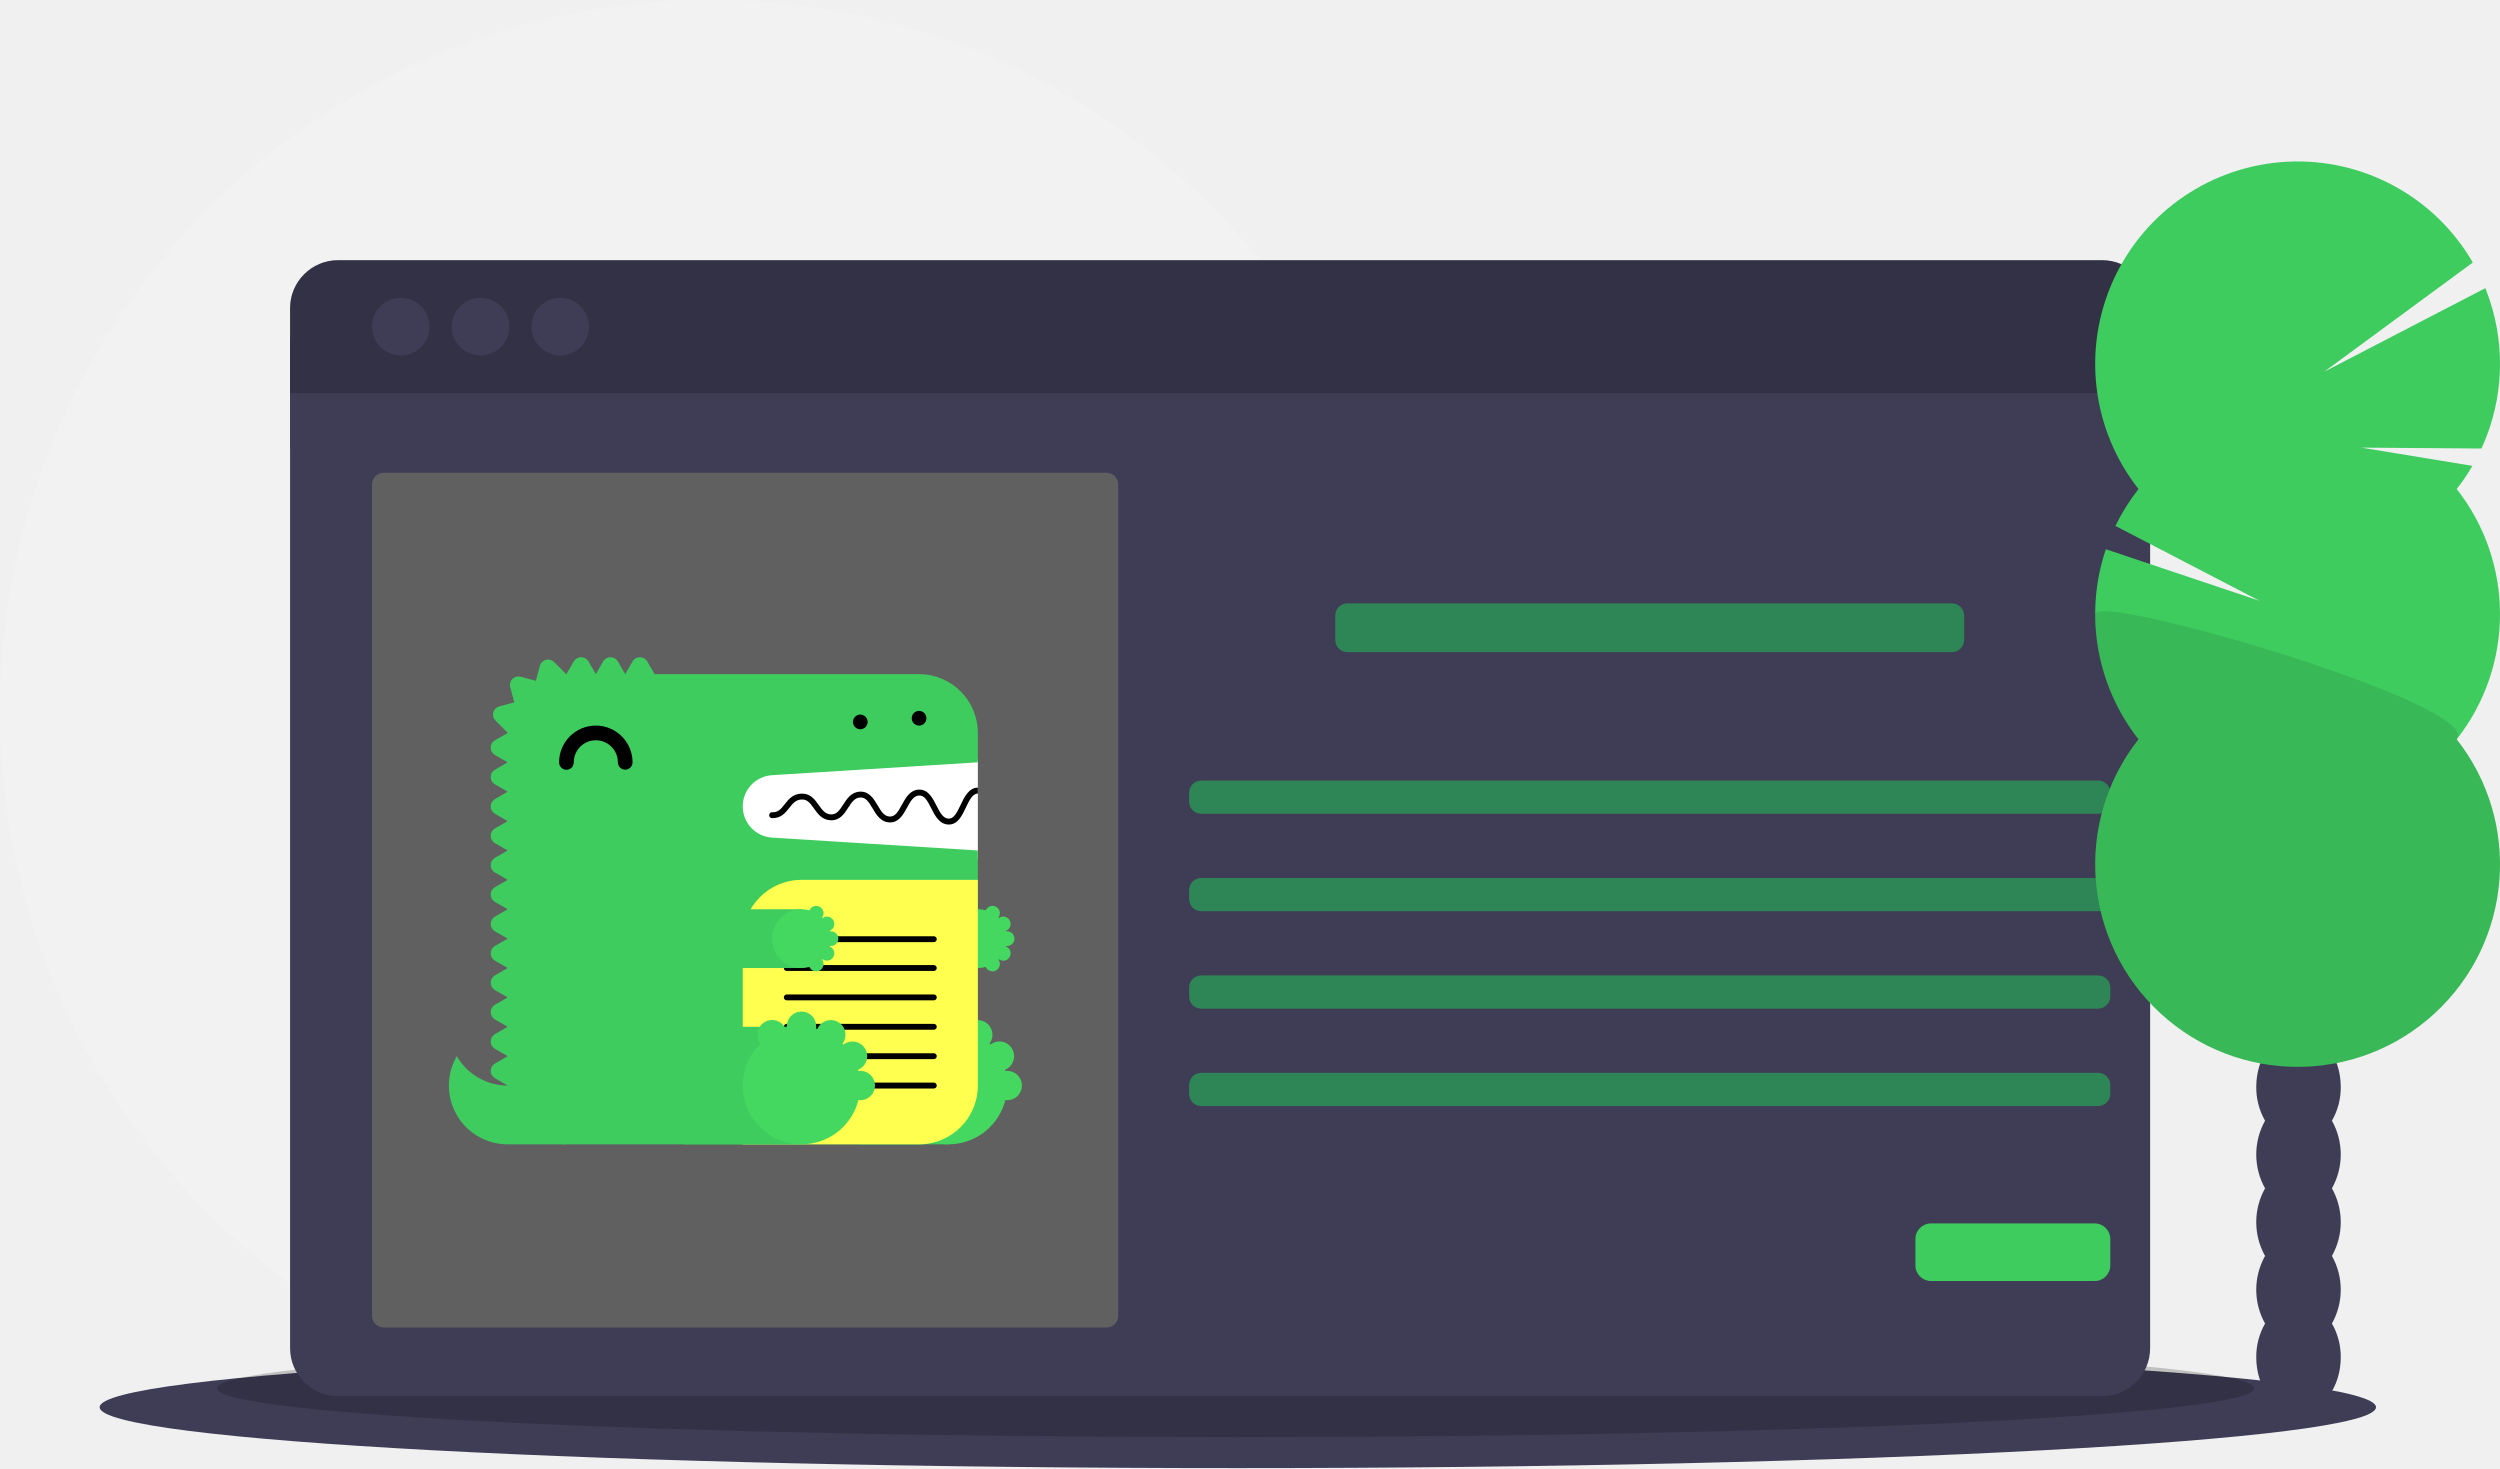
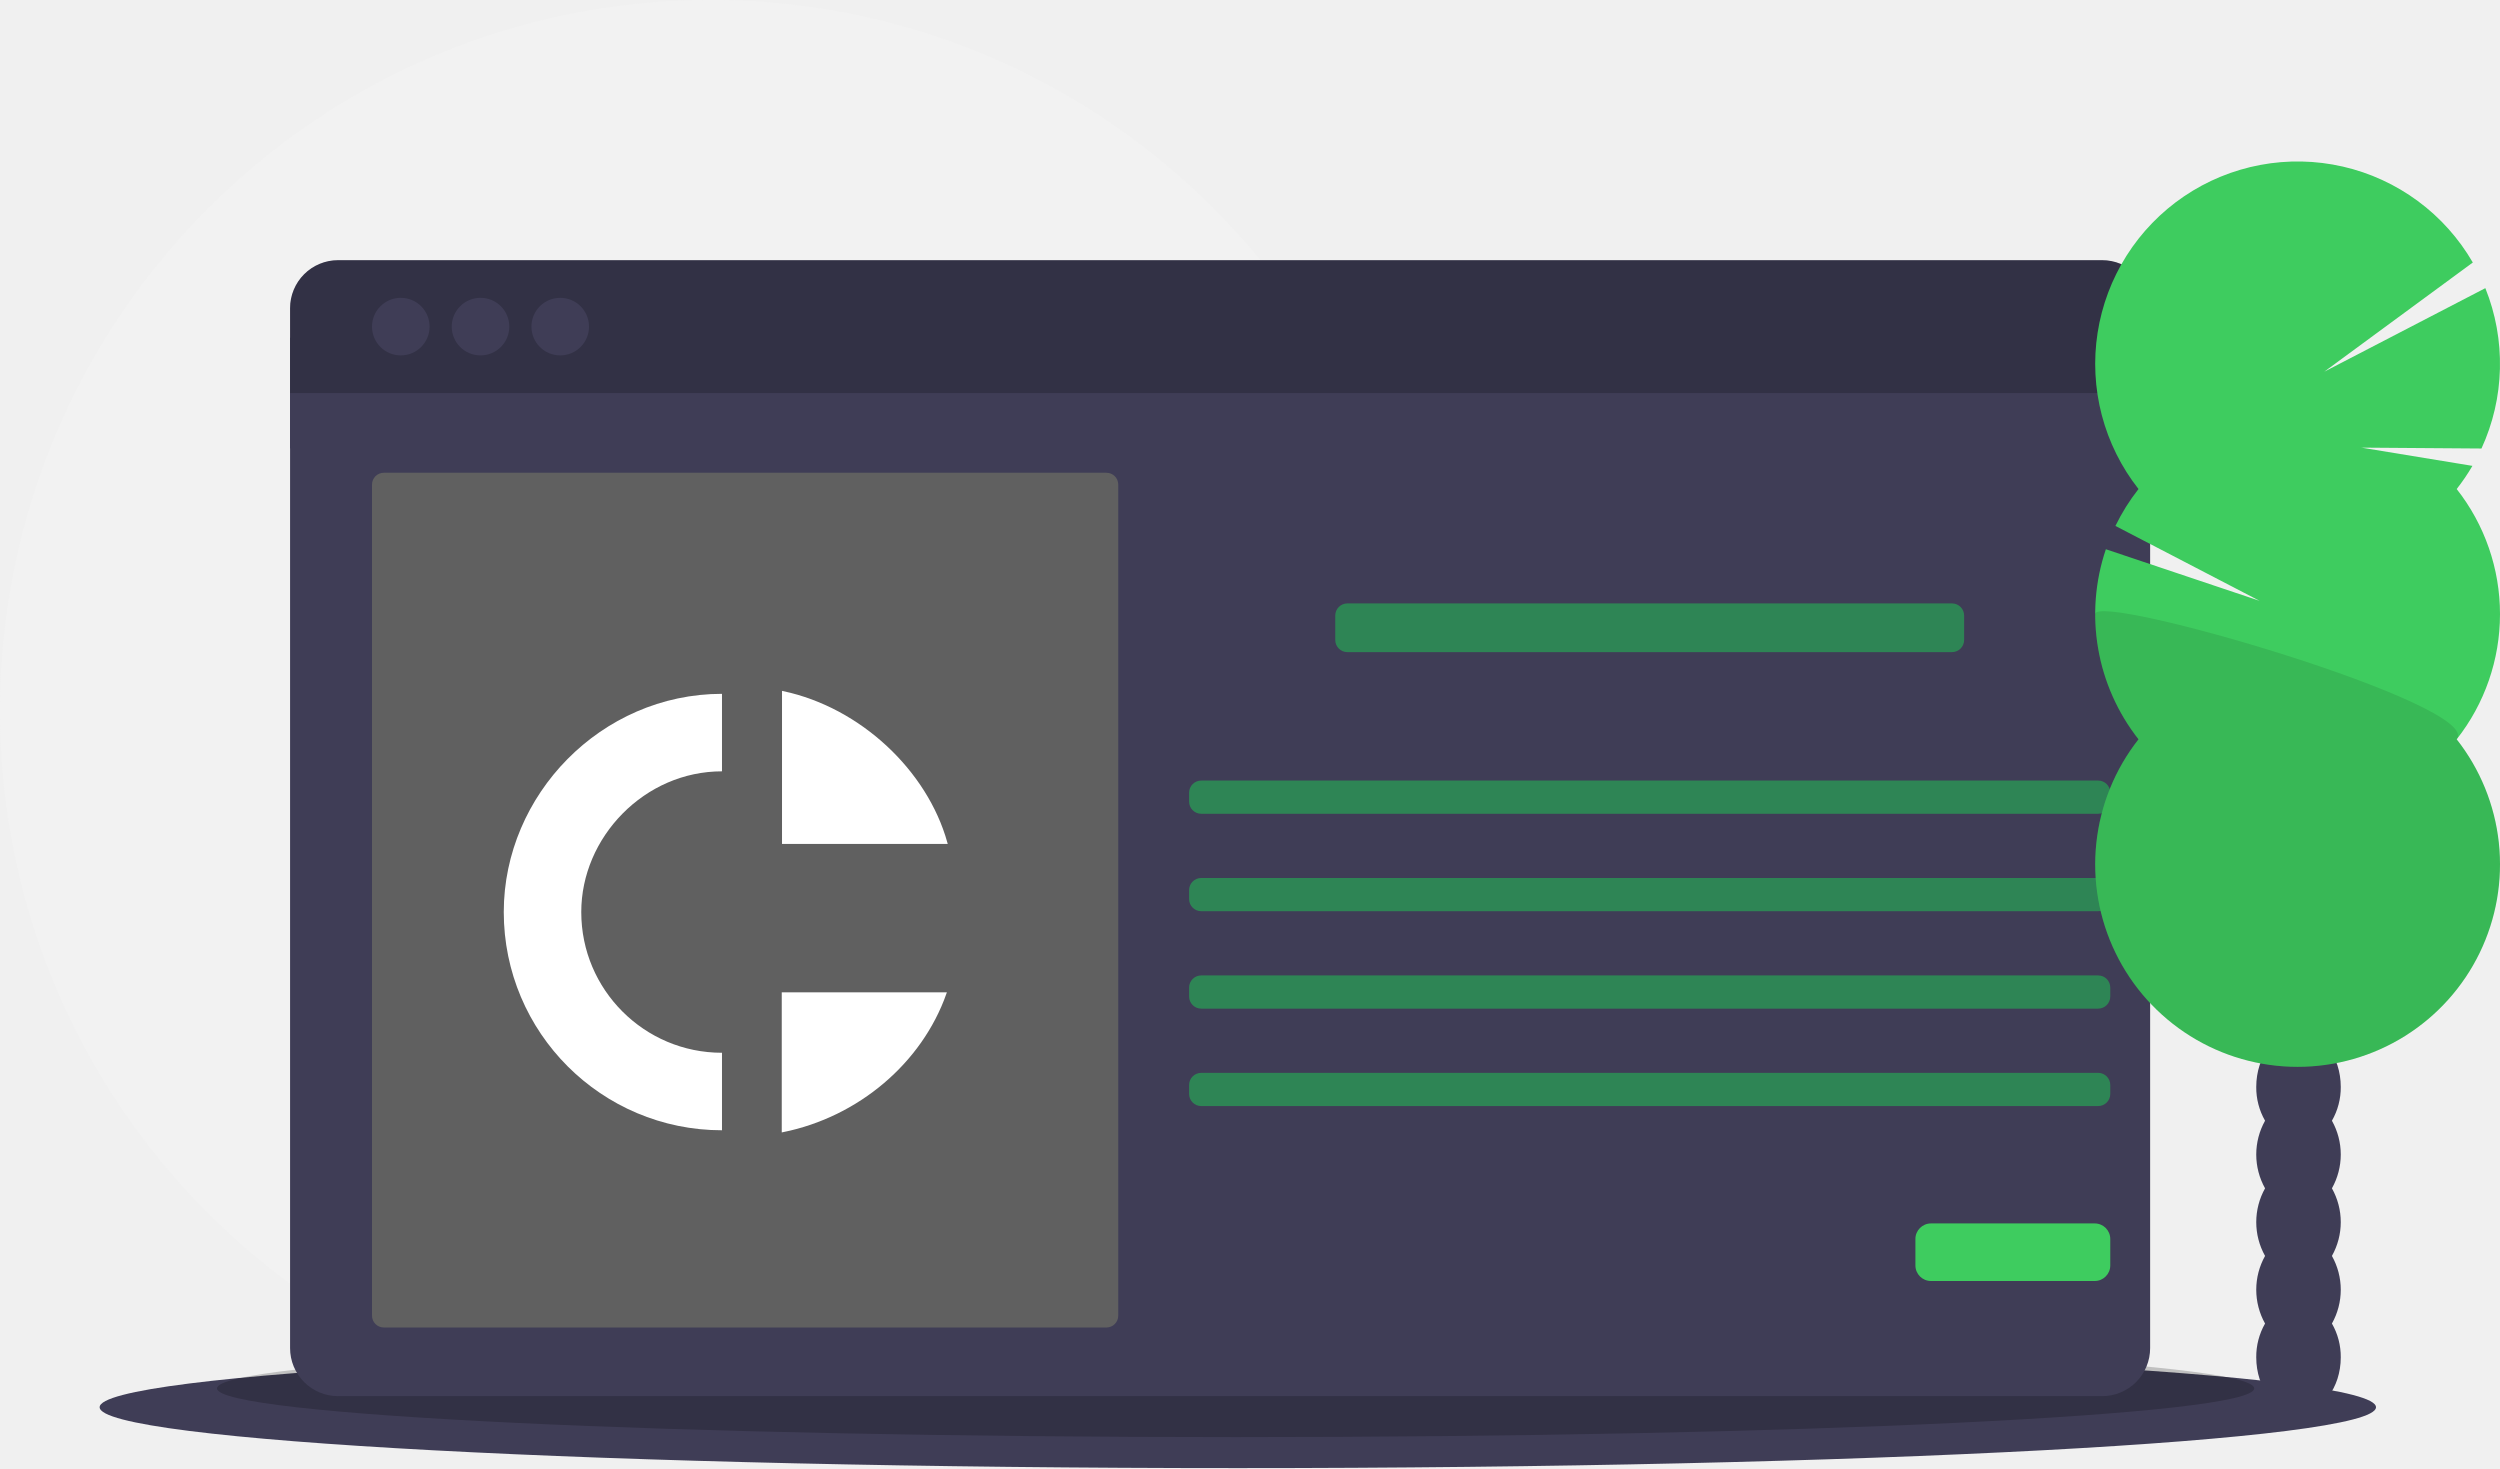
- <svg xmlns="http://www.w3.org/2000/svg" width="1129" height="663" viewBox="0 0 1129 663">
-   <circle cx="321" cy="321" r="321" fill="#f2f2f2" />
-   <ellipse cx="559" cy="635.5" rx="514" ry="27.5" fill="#3f3d56" />
-   <ellipse cx="558" cy="627" rx="460" ry="22" opacity="0.2" />
-   <rect x="131" y="152.5" width="840" height="50" fill="#3f3d56" />
-   <path d="M166.5,727.33A21.67,21.67,0,0,0,188.17,749H984.83A21.67,21.67,0,0,0,1006.5,727.33V296h-840Z" transform="translate(-35.5 -118.5)" fill="#3f3d56" />
-   <path d="M984.83,236H188.17A21.67,21.67,0,0,0,166.5,257.67V296h840V257.67A21.67,21.67,0,0,0,984.83,236Z" transform="translate(-35.5 -118.5)" fill="#3f3d56" />
-   <path d="M984.83,236H188.17A21.67,21.67,0,0,0,166.5,257.67V296h840V257.67A21.67,21.67,0,0,0,984.83,236Z" transform="translate(-35.5 -118.5)" opacity="0.2" />
-   <circle cx="181" cy="147.5" r="13" fill="#3f3d56" />
-   <circle cx="217" cy="147.5" r="13" fill="#3f3d56" />
-   <circle cx="253" cy="147.5" r="13" fill="#3f3d56" />
-   <rect x="168" y="213.5" width="337" height="386" rx="5.335" fill="#606060" />
-   <rect x="603" y="272.5" width="284" height="22" rx="5.476" fill="#2e8555" />
-   <rect x="537" y="352.5" width="416" height="15" rx="5.476" fill="#2e8555" />
-   <rect x="537" y="396.5" width="416" height="15" rx="5.476" fill="#2e8555" />
-   <rect x="537" y="440.5" width="416" height="15" rx="5.476" fill="#2e8555" />
-   <rect x="537" y="484.5" width="416" height="15" rx="5.476" fill="#2e8555" />
-   <rect x="865" y="552.5" width="88" height="26" rx="7.028" fill="#3ecc5f" />
-   <path d="M1088.603,624.616a30.114,30.114,0,0,0,3.983-15.266c0-13.797-8.544-24.981-19.083-24.981s-19.083,11.184-19.083,24.981a30.114,30.114,0,0,0,3.983,15.266,31.248,31.248,0,0,0,0,30.532,31.248,31.248,0,0,0,0,30.532,31.248,31.248,0,0,0,0,30.532,30.114,30.114,0,0,0-3.983,15.266c0,13.797,8.544,24.981,19.083,24.981s19.083-11.184,19.083-24.981a30.114,30.114,0,0,0-3.983-15.266,31.248,31.248,0,0,0,0-30.532,31.248,31.248,0,0,0,0-30.532,31.248,31.248,0,0,0,0-30.532Z" transform="translate(-35.5 -118.5)" fill="#3f3d56" />
-   <ellipse cx="1038.003" cy="460.318" rx="19.083" ry="24.981" fill="#3f3d56" />
-   <ellipse cx="1038.003" cy="429.786" rx="19.083" ry="24.981" fill="#3f3d56" />
-   <path d="M1144.939,339.345a91.611,91.611,0,0,0,7.107-10.461l-50.141-8.235,54.229.403a91.566,91.566,0,0,0,1.746-72.426l-72.754,37.741,67.097-49.321a91.413,91.413,0,1,0-150.971,102.298,91.458,91.458,0,0,0-10.425,16.669l65.087,33.814-69.4-23.292a91.46,91.46,0,0,0,14.738,85.837,91.406,91.406,0,1,0,143.689,0,91.418,91.418,0,0,0,0-113.029Z" transform="translate(-35.5 -118.5)" fill="#3ecc5f" fill-rule="evenodd" />
-   <path d="M981.688,395.859a91.013,91.013,0,0,0,19.561,56.514,91.406,91.406,0,1,0,143.689,0C1157.19,436.821,981.688,385.6,981.688,395.859Z" transform="translate(-35.5 -118.5)" opacity="0.1" />
-   <path d="M365.62,461.436H477.094v45.12H365.62Z" transform="translate(-35.5 -118.5)" fill="#fff" fill-rule="evenodd" />
-   <path d="M264.763,608.741a26.509,26.509,0,0,1-22.962-13.271,26.51,26.51,0,0,0,22.962,39.812H291.304V608.741Z" transform="translate(-35.5 -118.5)" fill="#3ecc5f" fill-rule="evenodd" />
-   <path d="M384.172,468.571l92.922-5.807V449.493a26.541,26.541,0,0,0-26.541-26.541H331.116l-3.318-5.746a3.83,3.83,0,0,0-6.635,0l-3.318,5.746-3.318-5.746a3.83,3.83,0,0,0-6.635,0l-3.318,5.746L301.257,417.205a3.83,3.83,0,0,0-6.635,0L291.304,422.951c-.029,0-.056.004-.086.004l-5.497-5.495a3.829,3.829,0,0,0-6.407,1.717l-1.817,6.773L270.607,424.103a3.83,3.83,0,0,0-4.691,4.693l1.845,6.891-6.771,1.814a3.832,3.832,0,0,0-1.72,6.41l5.497,5.497c0,.028-.004.056-.004.085l-5.746,3.318a3.83,3.83,0,0,0,0,6.635l5.746,3.318L259.016,466.081a3.83,3.83,0,0,0,0,6.635l5.746,3.318-5.746,3.318a3.83,3.83,0,0,0,0,6.635l5.746,3.318-5.746,3.318a3.83,3.83,0,0,0,0,6.635l5.746,3.318-5.746,3.318a3.83,3.83,0,0,0,0,6.635l5.746,3.318-5.746,3.318a3.83,3.83,0,0,0,0,6.635l5.746,3.318-5.746,3.318a3.83,3.83,0,0,0,0,6.635l5.746,3.318-5.746,3.318a3.83,3.83,0,0,0,0,6.635l5.746,3.318L259.016,558.976a3.83,3.83,0,0,0,0,6.635l5.746,3.318-5.746,3.318a3.83,3.83,0,0,0,0,6.635l5.746,3.318-5.746,3.318a3.83,3.83,0,0,0,0,6.635l5.746,3.318-5.746,3.318a3.83,3.83,0,0,0,0,6.635l5.746,3.318A26.541,26.541,0,0,0,291.304,635.283H450.553A26.541,26.541,0,0,0,477.094,608.741V502.575l-92.922-5.807a14.126,14.126,0,0,1,0-28.198" transform="translate(-35.5 -118.5)" fill="#3ecc5f" fill-rule="evenodd" />
-   <path d="M424.011,635.283h39.812V582.2H424.011Z" transform="translate(-35.5 -118.5)" fill="#3ecc5f" fill-rule="evenodd" />
-   <path d="M490.365,602.106a6.602,6.602,0,0,0-.848.085c-.05-.199-.098-.399-.154-.599A6.627,6.627,0,1,0,482.806,590.21q-.22-.225-.445-.446a6.624,6.624,0,1,0-11.397-6.564c-.196-.056-.394-.102-.591-.153a6.64,6.64,0,1,0-13.101,0c-.196.05-.394.097-.591.153a6.628,6.628,0,1,0-11.397,6.564,26.528,26.528,0,1,0,44.231,25.528,6.621,6.621,0,1,0,.848-13.186" transform="translate(-35.5 -118.5)" fill="#44d860" fill-rule="evenodd" />
-   <path d="M437.282,555.658H477.094V529.117H437.282Z" transform="translate(-35.5 -118.5)" fill="#3ecc5f" fill-rule="evenodd" />
-   <path d="M490.365,545.705a3.318,3.318,0,0,0,0-6.635,3.411,3.411,0,0,0-.423.042c-.027-.1-.049-.199-.077-.299a3.319,3.319,0,0,0-1.278-6.379,3.282,3.282,0,0,0-2.001.687q-.109-.113-.223-.223a3.282,3.282,0,0,0,.671-1.983,3.318,3.318,0,0,0-6.37-1.299,13.271,13.271,0,1,0,0,25.541,3.318,3.318,0,0,0,6.37-1.299,3.282,3.282,0,0,0-.671-1.983q.113-.109.223-.223a3.282,3.282,0,0,0,2.001.687,3.318,3.318,0,0,0,1.278-6.379c.028-.098.05-.199.077-.299a3.413,3.413,0,0,0,.423.042" transform="translate(-35.5 -118.5)" fill="#44d860" fill-rule="evenodd" />
-   <path d="M317.845,466.081a3.318,3.318,0,0,1-3.318-3.318,9.953,9.953,0,1,0-19.906,0,3.318,3.318,0,1,1-6.635,0,16.588,16.588,0,1,1,33.177,0,3.318,3.318,0,0,1-3.318,3.318" transform="translate(-35.5 -118.5)" fill-rule="evenodd" />
-   <path d="M370.928,635.283h79.624A26.541,26.541,0,0,0,477.094,608.741v-92.895H397.47a26.541,26.541,0,0,0-26.541,26.541Z" transform="translate(-35.5 -118.5)" fill="#ffff50" fill-rule="evenodd" />
-   <path d="M457.214,556.985H390.808a1.327,1.327,0,0,1,0-2.654h66.407a1.327,1.327,0,0,1,0,2.654m0,26.541H390.808a1.327,1.327,0,1,1,0-2.654h66.407a1.327,1.327,0,0,1,0,2.654m0,26.541H390.808a1.327,1.327,0,1,1,0-2.654h66.407a1.327,1.327,0,0,1,0,2.654m0-66.107H390.808a1.327,1.327,0,0,1,0-2.654h66.407a1.327,1.327,0,0,1,0,2.654m0,26.295H390.808a1.327,1.327,0,0,1,0-2.654h66.407a1.327,1.327,0,0,1,0,2.654m0,26.541H390.808a1.327,1.327,0,0,1,0-2.654h66.407a1.327,1.327,0,0,1,0,2.654M477.094,474.191c-.016,0-.029-.008-.045-.007-4.101.139-6.041,4.241-7.753,7.86-1.786,3.782-3.168,6.241-5.432,6.167-2.507-.09-3.94-2.922-5.458-5.919-1.744-3.442-3.734-7.347-7.913-7.201-4.042.138-5.989,3.708-7.706,6.857-1.827,3.355-3.071,5.395-5.469,5.3-2.557-.093-3.916-2.395-5.489-5.06-1.753-2.967-3.78-6.304-7.878-6.189-3.973.137-5.925,3.165-7.648,5.839-1.822,2.827-3.099,4.549-5.527,4.447-2.618-.093-3.971-2.004-5.535-4.216-1.757-2.486-3.737-5.299-7.823-5.162-3.886.133-5.838,2.614-7.559,4.801-1.635,2.076-2.912,3.718-5.612,3.615a1.328,1.328,0,1,0-.096,2.654c4.004.134,6.032-2.389,7.793-4.628,1.562-1.985,2.91-3.699,5.564-3.789,2.556-.109,3.754,1.48,5.567,4.041,1.721,2.434,3.675,5.194,7.605,5.336,4.118.138,6.099-2.939,7.854-5.663,1.569-2.434,2.922-4.535,5.507-4.624,2.379-.089,3.675,1.792,5.501,4.885,1.721,2.916,3.671,6.219,7.68,6.365,4.147.143,6.15-3.477,7.895-6.682,1.512-2.771,2.938-5.388,5.466-5.476,2.379-.056,3.62,2.117,5.456,5.746,1.715,3.388,3.659,7.226,7.73,7.373l.224.004c4.066,0,5.996-4.081,7.704-7.689,1.512-3.198,2.942-6.211,5.397-6.334Z" transform="translate(-35.5 -118.5)" fill-rule="evenodd" />
-   <path d="M344.387,635.283h53.083V582.2H344.387Z" transform="translate(-35.5 -118.5)" fill="#3ecc5f" fill-rule="evenodd" />
-   <path d="M424.011,602.106a6.602,6.602,0,0,0-.848.085c-.05-.199-.098-.399-.154-.599A6.627,6.627,0,1,0,416.452,590.21q-.22-.225-.445-.446a6.624,6.624,0,1,0-11.397-6.564c-.196-.056-.394-.102-.591-.153a6.64,6.64,0,1,0-13.101,0c-.196.05-.394.097-.591.153a6.628,6.628,0,1,0-11.397,6.564,26.528,26.528,0,1,0,44.231,25.528,6.621,6.621,0,1,0,.848-13.186" transform="translate(-35.5 -118.5)" fill="#44d860" fill-rule="evenodd" />
-   <path d="M344.387,555.658h53.083V529.117H344.387Z" transform="translate(-35.5 -118.5)" fill="#3ecc5f" fill-rule="evenodd" />
-   <path d="M410.74,545.705a3.318,3.318,0,1,0,0-6.635,3.411,3.411,0,0,0-.423.042c-.027-.1-.049-.199-.077-.299a3.319,3.319,0,0,0-1.278-6.379,3.282,3.282,0,0,0-2.001.687q-.109-.113-.223-.223a3.282,3.282,0,0,0,.671-1.983,3.318,3.318,0,0,0-6.37-1.299,13.271,13.271,0,1,0,0,25.541,3.318,3.318,0,0,0,6.37-1.299,3.282,3.282,0,0,0-.671-1.983q.113-.109.223-.223a3.282,3.282,0,0,0,2.001.687,3.318,3.318,0,0,0,1.278-6.379c.028-.098.05-.199.077-.299a3.413,3.413,0,0,0,.423.042" transform="translate(-35.5 -118.5)" fill="#44d860" fill-rule="evenodd" />
-   <path d="M424.011,447.834a3.603,3.603,0,0,1-.65-.066,3.344,3.344,0,0,1-.624-.186,3.447,3.447,0,0,1-.572-.305,5.027,5.027,0,0,1-.504-.411,3.887,3.887,0,0,1-.41-.504,3.275,3.275,0,0,1-.557-1.845,3.602,3.602,0,0,1,.066-.65,3.826,3.826,0,0,1,.184-.624,3.489,3.489,0,0,1,.307-.571,3.197,3.197,0,0,1,.914-.916,3.447,3.447,0,0,1,.572-.305,3.344,3.344,0,0,1,.624-.186,3.069,3.069,0,0,1,1.301,0,3.223,3.223,0,0,1,1.194.491,5.028,5.028,0,0,1,.504.411,4.88,4.88,0,0,1,.411.504,3.382,3.382,0,0,1,.305.571,3.478,3.478,0,0,1,.252,1.274A3.364,3.364,0,0,1,426.36,446.865a5.027,5.027,0,0,1-.504.411,3.306,3.306,0,0,1-1.845.557m26.541-1.659a3.388,3.388,0,0,1-2.35-.969,5.042,5.042,0,0,1-.41-.504,3.275,3.275,0,0,1-.557-1.845,3.387,3.387,0,0,1,.967-2.349,5.026,5.026,0,0,1,.504-.411,3.447,3.447,0,0,1,.572-.305,3.343,3.343,0,0,1,.624-.186,3.07,3.07,0,0,1,1.301,0,3.224,3.224,0,0,1,1.194.491,5.026,5.026,0,0,1,.504.411,3.388,3.388,0,0,1,.969,2.349,3.726,3.726,0,0,1-.066.65,3.374,3.374,0,0,1-.186.624,4.715,4.715,0,0,1-.305.571,4.88,4.88,0,0,1-.411.504,5.026,5.026,0,0,1-.504.411,3.305,3.305,0,0,1-1.845.557" transform="translate(-35.5 -118.5)" fill-rule="evenodd" />
+ <svg xmlns="http://www.w3.org/2000/svg" width="1129" height="663" viewBox="0 0 1129 663" fill="none">
+   <g clip-path="url(#clip0_1409_315)">
+     <path d="M321 642C498.283 642 642 498.283 642 321C642 143.717 498.283 0 321 0C143.717 0 0 143.717 0 321C0 498.283 143.717 642 321 642Z" fill="#F2F2F2" />
+     <path d="M559 663C842.874 663 1073 650.688 1073 635.5C1073 620.312 842.874 608 559 608C275.126 608 45 620.312 45 635.5C45 650.688 275.126 663 559 663Z" fill="#3F3D56" />
+     <path opacity="0.2" d="M558 649C812.051 649 1018 639.15 1018 627C1018 614.85 812.051 605 558 605C303.949 605 98 614.85 98 627C98 639.15 303.949 649 558 649Z" fill="black" />
+     <path d="M971 152.5H131V202.5H971V152.5Z" fill="#3F3D56" />
+     <path d="M131 608.83C131 611.676 131.561 614.494 132.65 617.123C133.739 619.752 135.335 622.141 137.347 624.153C139.359 626.165 141.748 627.761 144.377 628.85C147.006 629.939 149.824 630.5 152.67 630.5H949.33C952.176 630.5 954.994 629.939 957.623 628.85C960.252 627.761 962.641 626.165 964.653 624.153C966.665 622.141 968.261 619.752 969.35 617.123C970.439 614.494 971 611.676 971 608.83V177.5H131V608.83Z" fill="#3F3D56" />
+     <path d="M949.33 117.5H152.67C149.824 117.5 147.006 118.061 144.377 119.15C141.748 120.239 139.359 121.835 137.347 123.847C135.335 125.859 133.739 128.248 132.65 130.877C131.561 133.506 131 136.324 131 139.17V177.5H971V139.17C971 136.324 970.439 133.506 969.35 130.877C968.261 128.248 966.665 125.859 964.653 123.847C962.641 121.835 960.252 120.239 957.623 119.15C954.994 118.061 952.176 117.5 949.33 117.5Z" fill="#3F3D56" />
+     <path opacity="0.2" d="M949.33 117.5H152.67C149.824 117.5 147.006 118.061 144.377 119.15C141.748 120.239 139.359 121.835 137.347 123.847C135.335 125.859 133.739 128.248 132.65 130.877C131.561 133.506 131 136.324 131 139.17V177.5H971V139.17C971 136.324 970.439 133.506 969.35 130.877C968.261 128.248 966.665 125.859 964.653 123.847C962.641 121.835 960.252 120.239 957.623 119.15C954.994 118.061 952.176 117.5 949.33 117.5Z" fill="black" />
+     <path d="M181 160.5C188.18 160.5 194 154.68 194 147.5C194 140.32 188.18 134.5 181 134.5C173.82 134.5 168 140.32 168 147.5C168 154.68 173.82 160.5 181 160.5Z" fill="#3F3D56" />
+     <path d="M217 160.5C224.18 160.5 230 154.68 230 147.5C230 140.32 224.18 134.5 217 134.5C209.82 134.5 204 140.32 204 147.5C204 154.68 209.82 160.5 217 160.5Z" fill="#3F3D56" />
+     <path d="M253 160.5C260.18 160.5 266 154.68 266 147.5C266 140.32 260.18 134.5 253 134.5C245.82 134.5 240 140.32 240 147.5C240 154.68 245.82 160.5 253 160.5Z" fill="#3F3D56" />
+     <path d="M499.665 213.5H173.335C170.389 213.5 168 215.889 168 218.835V594.165C168 597.111 170.389 599.5 173.335 599.5H499.665C502.611 599.5 505 597.111 505 594.165V218.835C505 215.889 502.611 213.5 499.665 213.5Z" fill="#606060" />
+     <path d="M881.524 272.5H608.476C605.452 272.5 603 274.952 603 277.976V289.024C603 292.048 605.452 294.5 608.476 294.5H881.524C884.548 294.5 887 292.048 887 289.024V277.976C887 274.952 884.548 272.5 881.524 272.5Z" fill="#2E8555" />
+     <path d="M947.524 352.5H542.476C539.452 352.5 537 354.952 537 357.976V362.024C537 365.048 539.452 367.5 542.476 367.5H947.524C950.548 367.5 953 365.048 953 362.024V357.976C953 354.952 950.548 352.5 947.524 352.5Z" fill="#2E8555" />
+     <path d="M947.524 396.5H542.476C539.452 396.5 537 398.952 537 401.976V406.024C537 409.048 539.452 411.5 542.476 411.5H947.524C950.548 411.5 953 409.048 953 406.024V401.976C953 398.952 950.548 396.5 947.524 396.5Z" fill="#2E8555" />
+     <path d="M947.524 440.5H542.476C539.452 440.5 537 442.952 537 445.976V450.024C537 453.048 539.452 455.5 542.476 455.5H947.524C950.548 455.5 953 453.048 953 450.024V445.976C953 442.952 950.548 440.5 947.524 440.5Z" fill="#2E8555" />
+     <path d="M947.524 484.5H542.476C539.452 484.5 537 486.952 537 489.976V494.024C537 497.048 539.452 499.5 542.476 499.5H947.524C950.548 499.5 953 497.048 953 494.024V489.976C953 486.952 950.548 484.5 947.524 484.5Z" fill="#2E8555" />
+     <path d="M945.972 552.5H872.028C868.146 552.5 865 555.646 865 559.528V571.472C865 575.354 868.146 578.5 872.028 578.5H945.972C949.854 578.5 953 575.354 953 571.472V559.528C953 555.646 949.854 552.5 945.972 552.5Z" fill="#3ECC5F" />
+     <path d="M1053.1 506.116C1055.76 501.472 1057.14 496.202 1057.09 490.85C1057.09 477.053 1048.54 465.869 1038 465.869C1027.46 465.869 1018.92 477.053 1018.92 490.85C1018.87 496.202 1020.24 501.472 1022.9 506.116C1020.29 510.78 1018.92 516.036 1018.92 521.382C1018.92 526.728 1020.29 531.984 1022.9 536.648C1020.29 541.312 1018.92 546.569 1018.92 551.914C1018.92 557.26 1020.29 562.516 1022.9 567.18C1020.29 571.844 1018.92 577.101 1018.92 582.446C1018.92 587.792 1020.29 593.048 1022.9 597.712C1020.24 602.356 1018.87 607.626 1018.92 612.978C1018.92 626.775 1027.46 637.959 1038 637.959C1048.54 637.959 1057.09 626.775 1057.09 612.978C1057.14 607.626 1055.76 602.356 1053.1 597.712C1055.71 593.048 1057.09 587.792 1057.09 582.446C1057.09 577.101 1055.71 571.844 1053.1 567.18C1055.71 562.516 1057.09 557.26 1057.09 551.914C1057.09 546.569 1055.71 541.312 1053.1 536.648C1055.71 531.984 1057.09 526.728 1057.09 521.382C1057.09 516.036 1055.71 510.78 1053.1 506.116Z" fill="#3F3D56" />
+     <path d="M1038 485.299C1048.54 485.299 1057.09 474.114 1057.09 460.318C1057.09 446.521 1048.54 435.337 1038 435.337C1027.46 435.337 1018.92 446.521 1018.92 460.318C1018.92 474.114 1027.46 485.299 1038 485.299Z" fill="#3F3D56" />
+     <path d="M1038 454.766C1048.54 454.766 1057.09 443.582 1057.09 429.785C1057.09 415.989 1048.54 404.805 1038 404.805C1027.46 404.805 1018.92 415.989 1018.92 429.785C1018.92 443.582 1027.46 454.766 1038 454.766Z" fill="#3F3D56" />
+     <path fill-rule="evenodd" clip-rule="evenodd" d="M1109.44 220.845C1112.05 217.526 1114.42 214.03 1116.55 210.384L1066.4 202.149L1120.63 202.552C1125.84 191.234 1128.67 178.972 1128.97 166.519C1129.27 154.066 1127.03 141.682 1122.38 130.126L1049.62 167.868L1116.72 118.547C1110.43 107.684 1101.98 98.232 1091.88 90.78C1081.78 83.328 1070.26 78.035 1058.03 75.231C1045.79 72.427 1033.11 72.172 1020.78 74.481C1008.44 76.791 996.713 81.617 986.323 88.657C975.933 95.697 967.105 104.801 960.387 115.402C953.669 126.003 949.206 137.873 947.276 150.274C945.346 162.675 945.99 175.341 949.169 187.482C952.347 199.623 957.991 210.98 965.75 220.845C961.686 226.01 958.191 231.599 955.325 237.514L1020.41 271.329L951.011 248.037C946.139 262.442 944.934 277.834 947.508 292.822C950.081 307.809 956.351 321.919 965.75 333.873C955.145 347.356 948.548 363.551 946.713 380.606C944.878 397.661 947.88 414.889 955.374 430.319C962.869 445.749 974.554 458.758 989.093 467.86C1003.63 476.962 1020.44 481.789 1037.59 481.789C1054.75 481.789 1071.56 476.962 1086.1 467.86C1100.63 458.758 1112.32 445.749 1119.81 430.319C1127.31 414.889 1130.31 397.661 1128.48 380.606C1126.64 363.551 1120.04 347.356 1109.44 333.873C1122.11 317.761 1129 297.857 1129 277.359C1129 256.861 1122.11 236.957 1109.44 220.845Z" fill="#3ECC5F" />
+     <path opacity="0.1" d="M946.189 277.359C946.157 297.863 953.05 317.776 965.75 333.873C955.145 347.356 948.548 363.551 946.713 380.606C944.878 397.661 947.88 414.889 955.374 430.319C962.869 445.749 974.554 458.758 989.093 467.86C1003.63 476.962 1020.44 481.789 1037.59 481.789C1054.75 481.789 1071.56 476.962 1086.1 467.86C1100.64 458.758 1112.32 445.749 1119.81 430.319C1127.31 414.889 1130.31 397.661 1128.48 380.606C1126.64 363.551 1120.04 347.356 1109.44 333.873C1121.69 318.321 946.189 267.1 946.189 277.359Z" fill="black" />
+     <path d="M353.656 312.616C388.48 320.047 418.378 348.402 427.344 380.617H353.656V312.616Z" fill="white" stroke="white" />
+     <path d="M426.914 448.628C415.953 479.662 387.51 503.921 353.537 510.798V448.628H426.914Z" fill="white" stroke="white" />
+     <path d="M326.048 492.93C281.295 492.93 245 456.652 245 411.882C245 368.499 281.282 330.834 326.048 330.834" stroke="white" stroke-width="35" stroke-miterlimit="10" />
+   </g>
+   <defs>
+     <clipPath id="clip0_1409_315">
+       <rect width="1129" height="663" fill="white" />
+     </clipPath>
+   </defs>
</svg>
